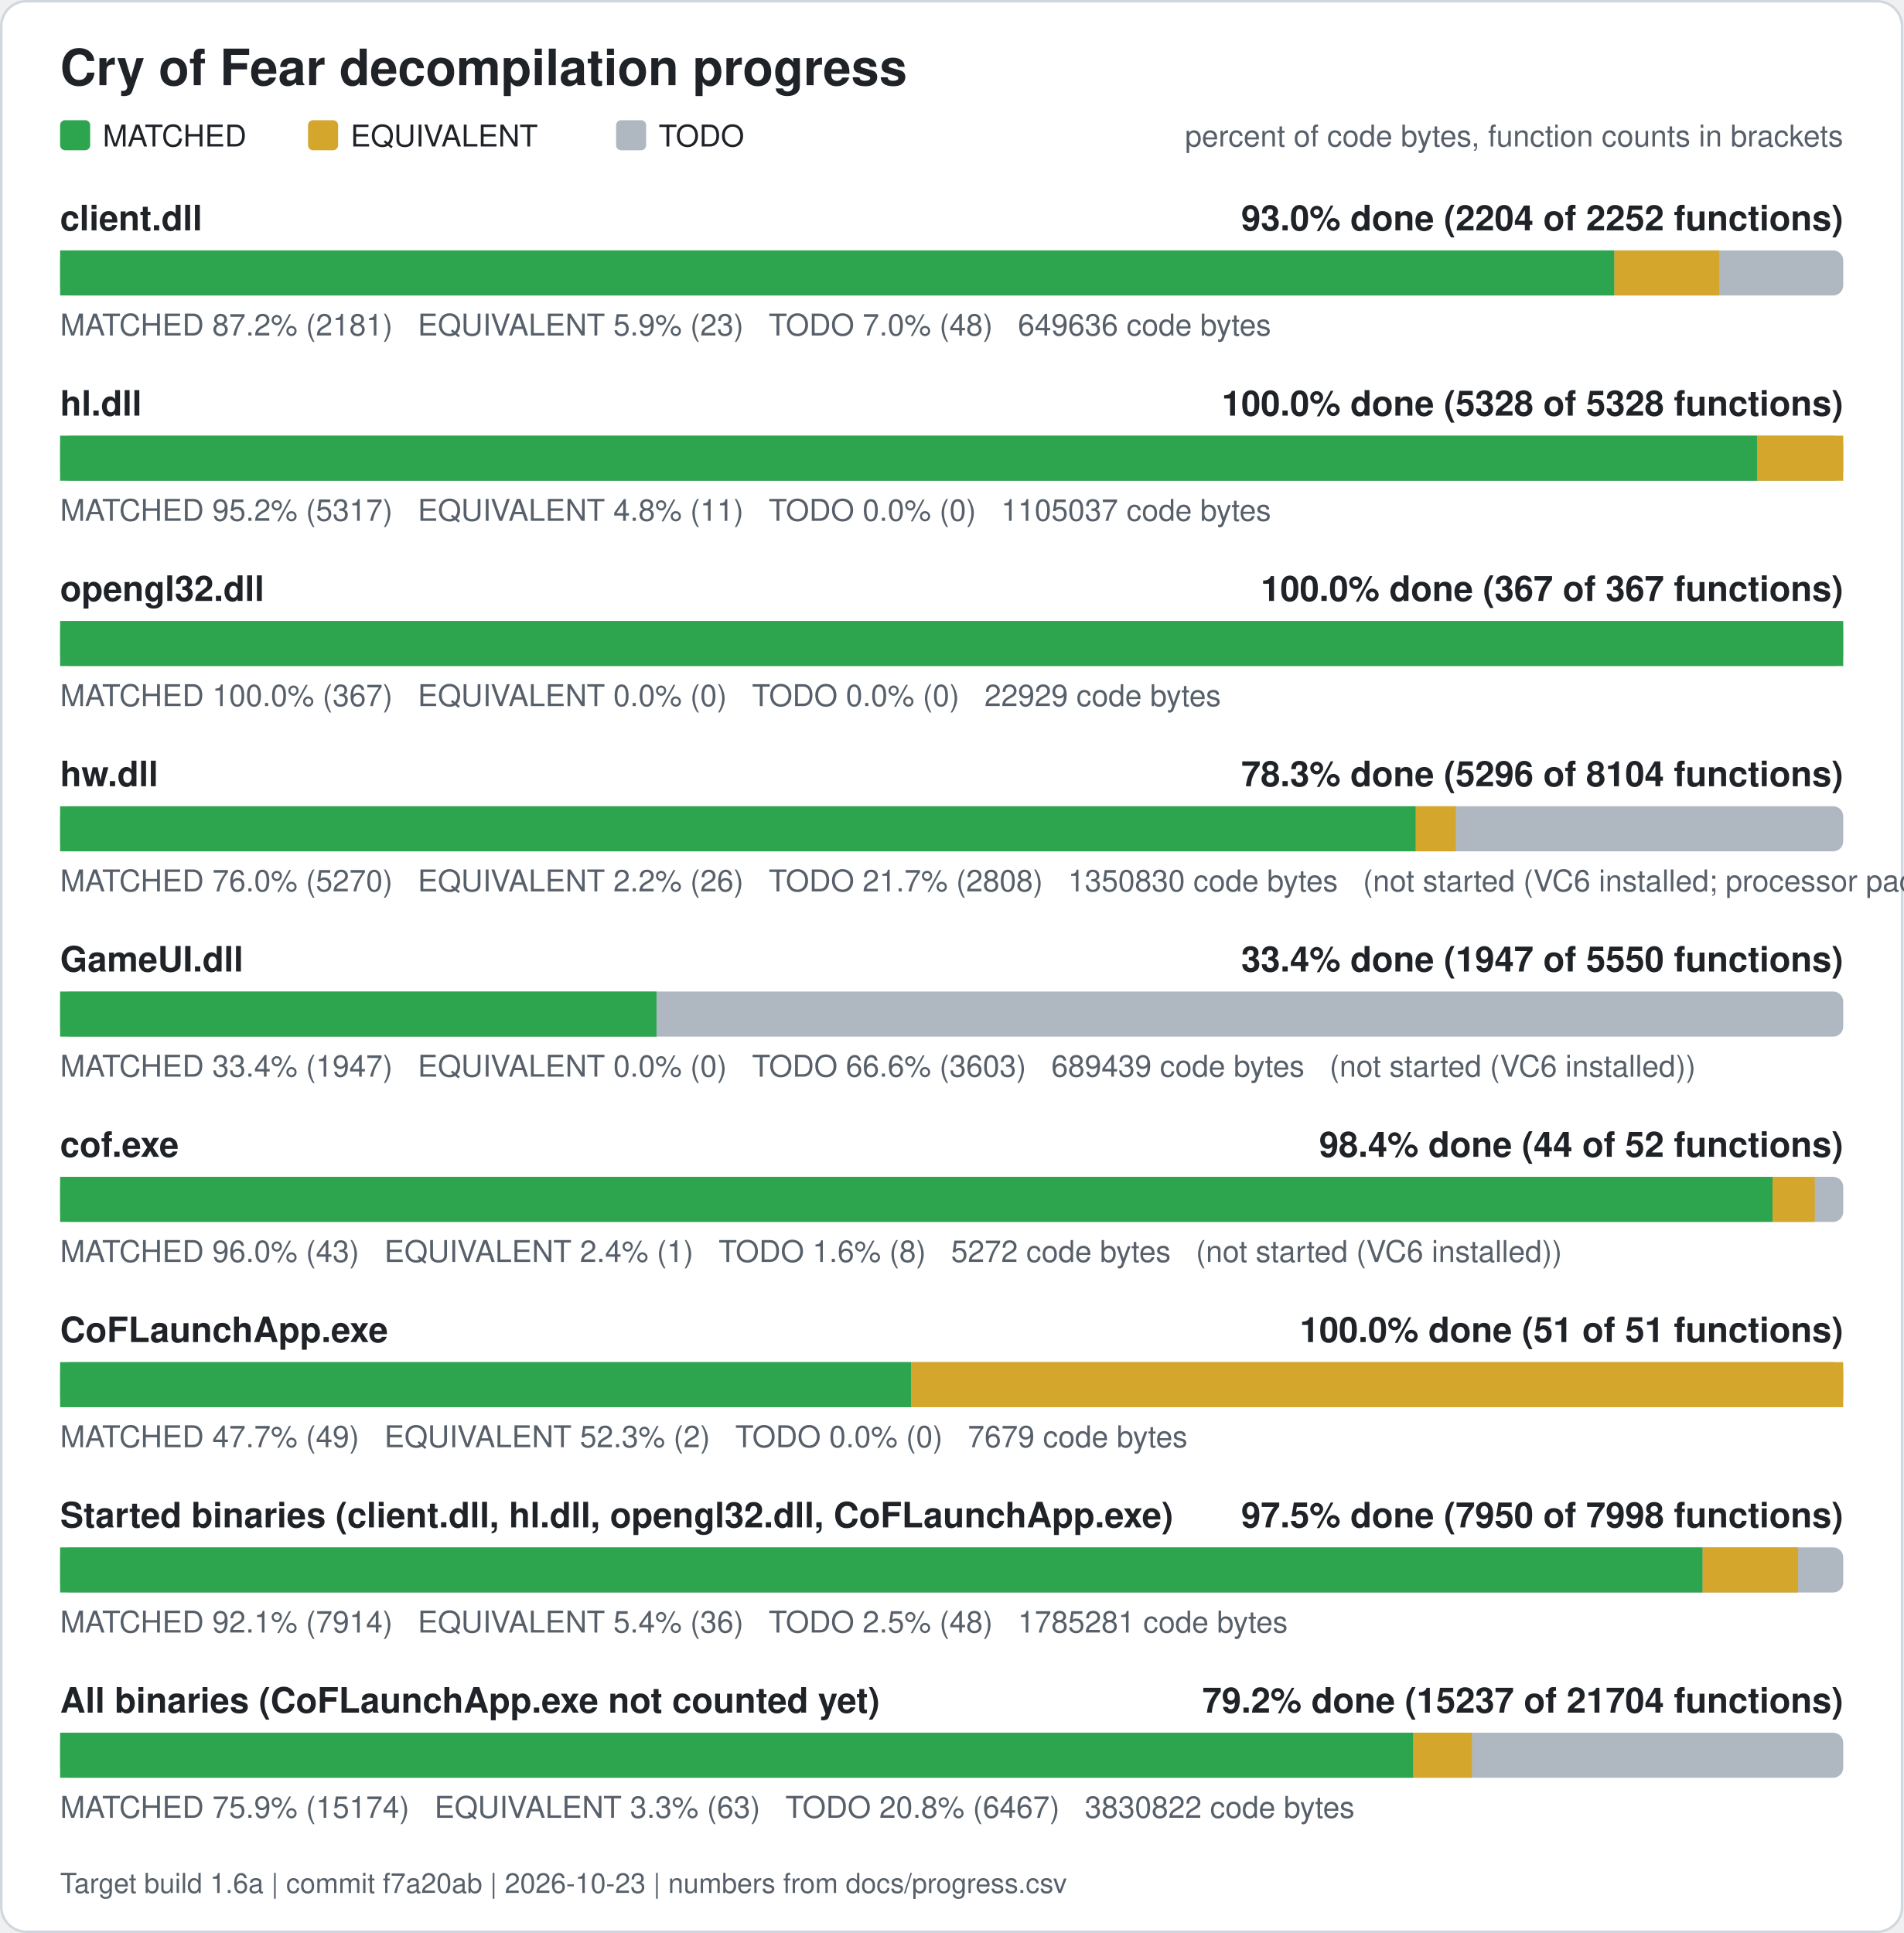
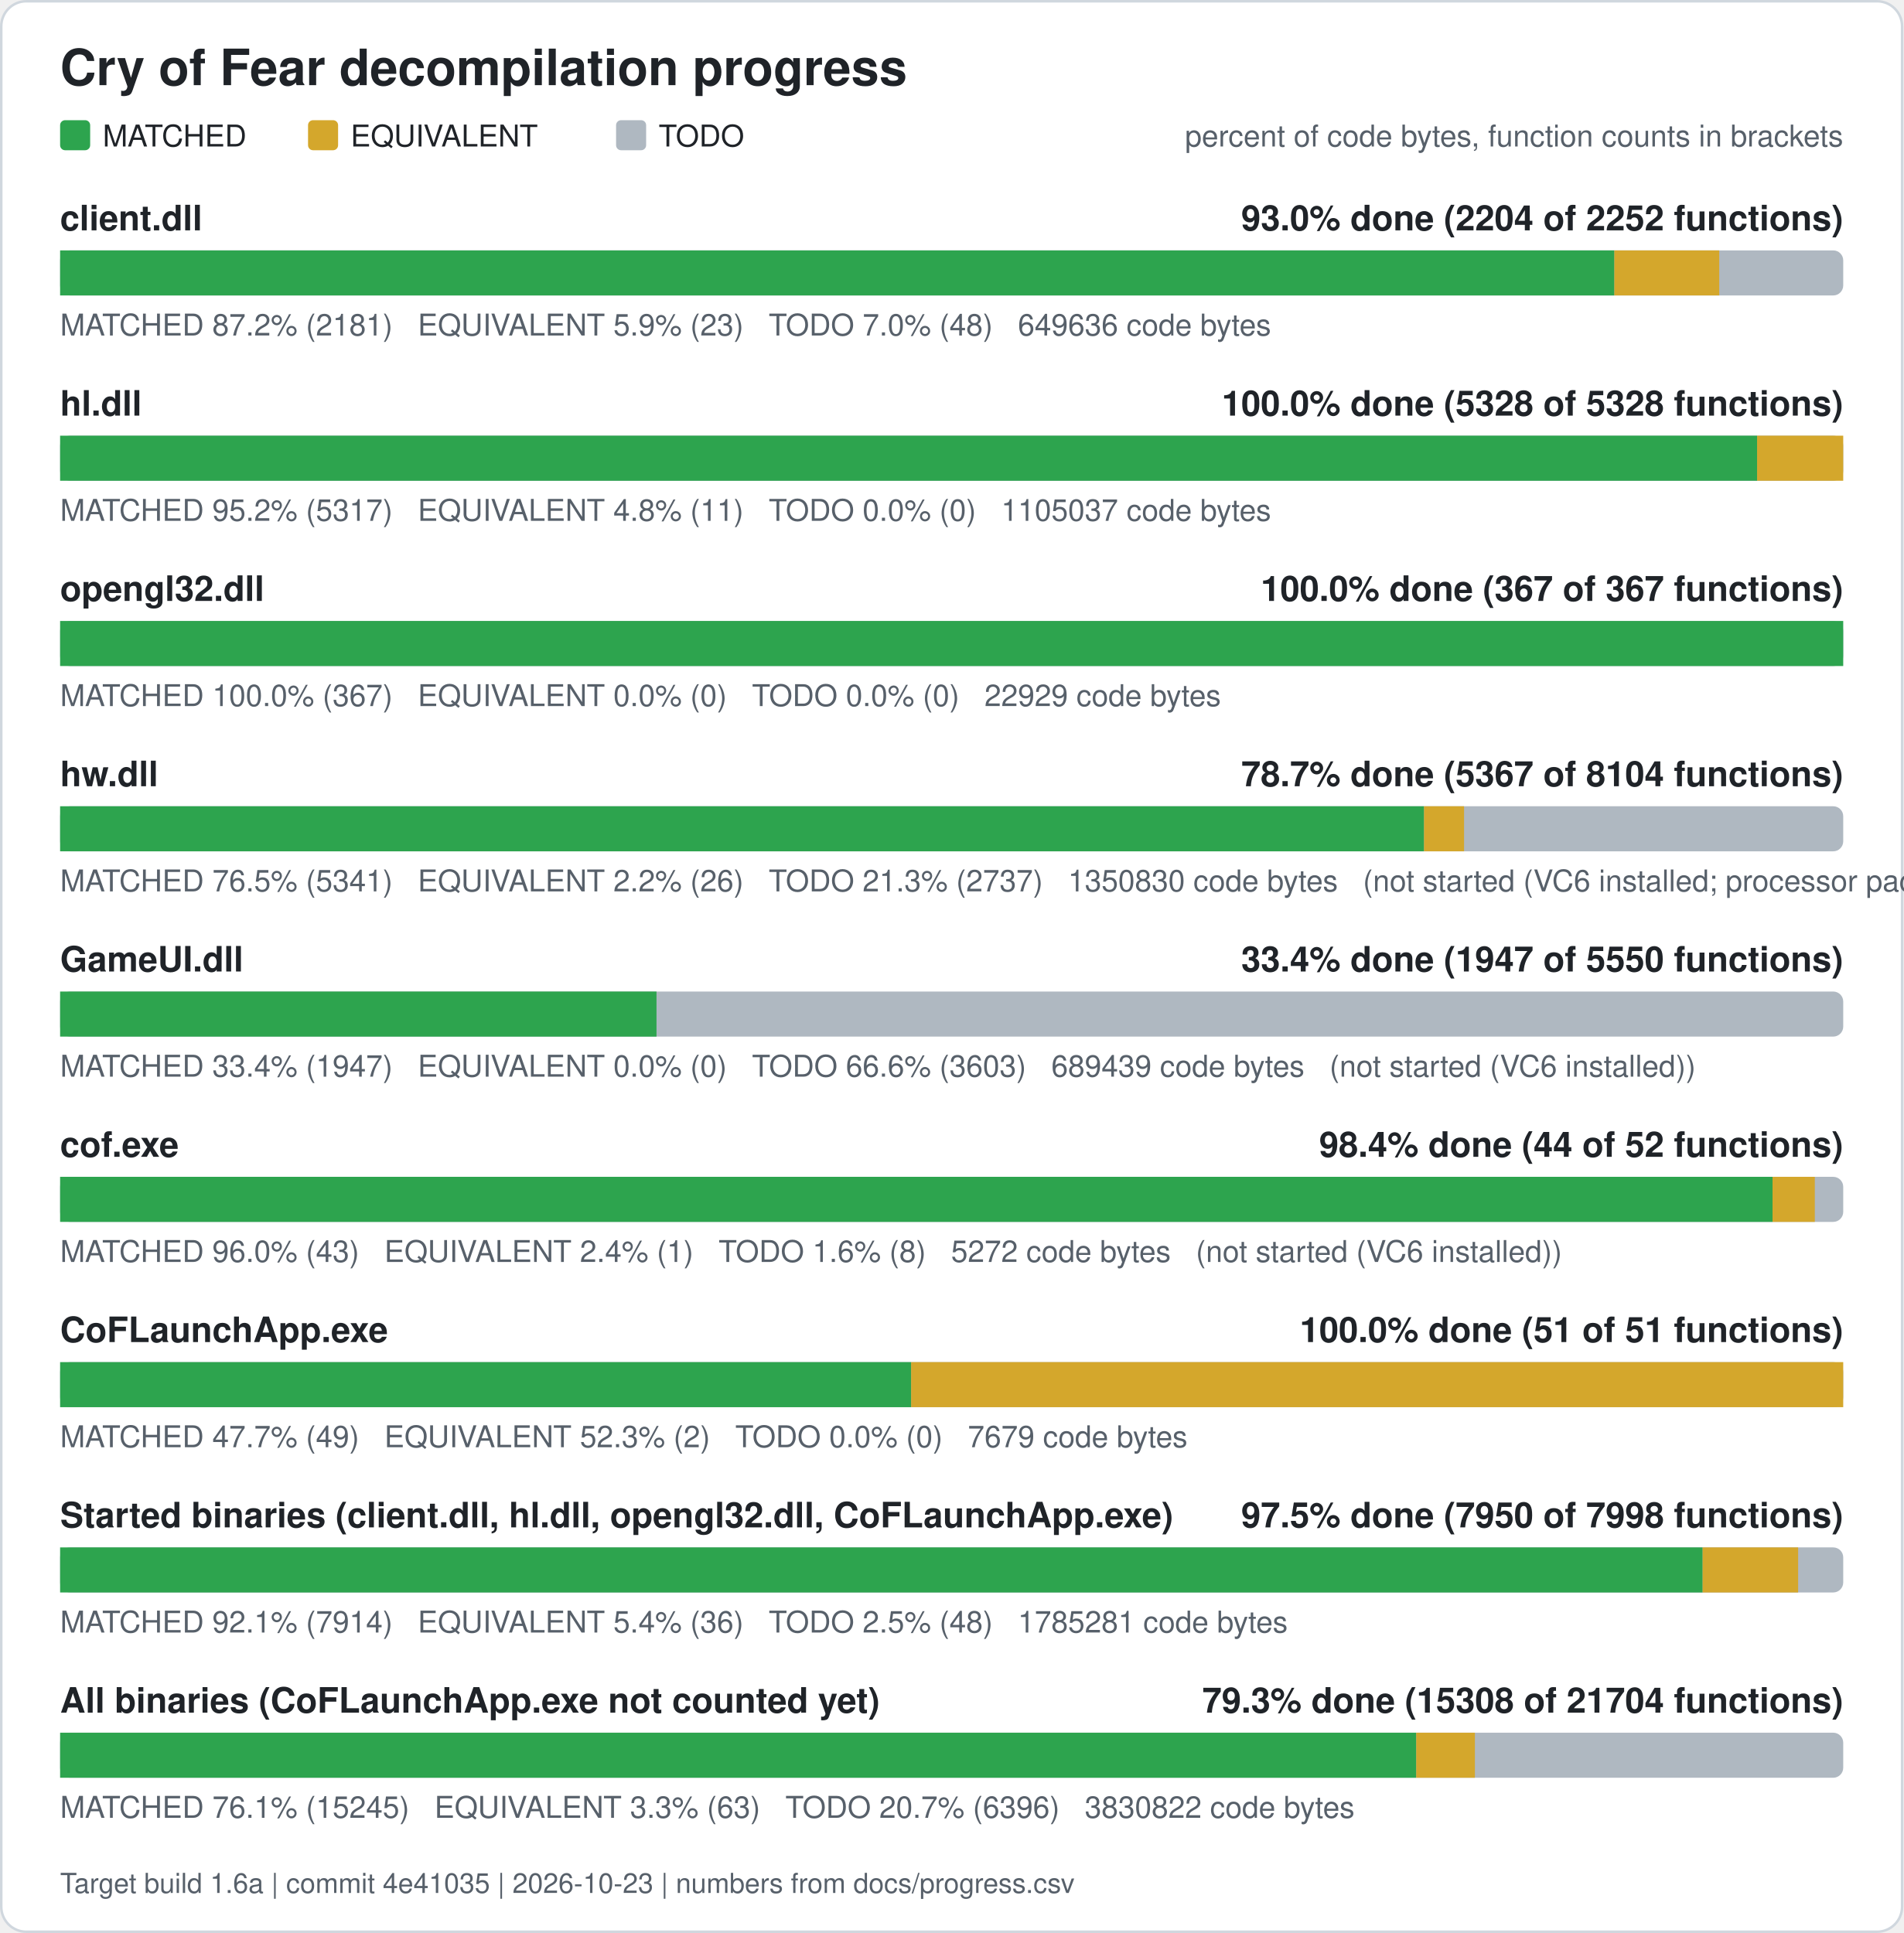
<svg xmlns="http://www.w3.org/2000/svg" width="760" height="772" viewBox="0 0 760 772" role="img" aria-label="Cry of Fear decompilation progress">
  <rect x="0.5" y="0.5" width="759" height="771" rx="10" fill="#ffffff" stroke="#d0d7de" />
  <text x="24" y="34" font-family="Segoe UI, Helvetica, Arial, sans-serif" font-size="20" font-weight="600" fill="#1f2328">Cry of Fear decompilation progress</text>
  <rect x="24" y="48" width="12" height="12" rx="2" fill="#2da44e" />
  <text x="41" y="58.5" font-family="Segoe UI, Helvetica, Arial, sans-serif" font-size="12" fill="#1f2328">MATCHED</text>
  <rect x="123" y="48" width="12" height="12" rx="2" fill="#d4a72c" />
  <text x="140" y="58.5" font-family="Segoe UI, Helvetica, Arial, sans-serif" font-size="12" fill="#1f2328">EQUIVALENT</text>
  <rect x="246" y="48" width="12" height="12" rx="2" fill="#afb8c1" />
  <text x="263" y="58.5" font-family="Segoe UI, Helvetica, Arial, sans-serif" font-size="12" fill="#1f2328">TODO</text>
  <text x="736" y="58.5" font-family="Segoe UI, Helvetica, Arial, sans-serif" font-size="12" fill="#57606a" text-anchor="end">percent of code bytes, function counts in brackets</text>
  <text x="24" y="92" font-family="Segoe UI, Helvetica, Arial, sans-serif" font-size="14" font-weight="600" fill="#1f2328">client.dll</text>
  <text x="736" y="92" font-family="Segoe UI, Helvetica, Arial, sans-serif" font-size="14" font-weight="600" fill="#1f2328" text-anchor="end">93.0% done (2204 of 2252 functions)</text>
  <rect x="24" y="100" width="712" height="18" rx="4" fill="#afb8c1" />
  <rect x="24.00" y="100" width="620.61" height="18" fill="#2da44e" />
  <rect x="644.61" y="100" width="41.89" height="18" fill="#d4a72c" />
  <text x="24" y="134" font-family="Segoe UI, Helvetica, Arial, sans-serif" font-size="12" fill="#57606a" xml:space="preserve">MATCHED 87.2% (2181)   EQUIVALENT 5.9% (23)   TODO 7.0% (48)   649636 code bytes</text>
  <text x="24" y="166" font-family="Segoe UI, Helvetica, Arial, sans-serif" font-size="14" font-weight="600" fill="#1f2328">hl.dll</text>
  <text x="736" y="166" font-family="Segoe UI, Helvetica, Arial, sans-serif" font-size="14" font-weight="600" fill="#1f2328" text-anchor="end">100.0% done (5328 of 5328 functions)</text>
  <rect x="24" y="174" width="712" height="18" rx="4" fill="#afb8c1" />
  <rect x="24.00" y="174" width="677.61" height="18" fill="#2da44e" />
  <rect x="701.61" y="174" width="34.39" height="18" fill="#d4a72c" />
  <text x="24" y="208" font-family="Segoe UI, Helvetica, Arial, sans-serif" font-size="12" fill="#57606a" xml:space="preserve">MATCHED 95.2% (5317)   EQUIVALENT 4.8% (11)   TODO 0.0% (0)   1105037 code bytes</text>
  <text x="24" y="240" font-family="Segoe UI, Helvetica, Arial, sans-serif" font-size="14" font-weight="600" fill="#1f2328">opengl32.dll</text>
  <text x="736" y="240" font-family="Segoe UI, Helvetica, Arial, sans-serif" font-size="14" font-weight="600" fill="#1f2328" text-anchor="end">100.0% done (367 of 367 functions)</text>
  <rect x="24" y="248" width="712" height="18" rx="4" fill="#afb8c1" />
  <rect x="24.00" y="248" width="712.00" height="18" fill="#2da44e" />
  <text x="24" y="282" font-family="Segoe UI, Helvetica, Arial, sans-serif" font-size="12" fill="#57606a" xml:space="preserve">MATCHED 100.0% (367)   EQUIVALENT 0.0% (0)   TODO 0.0% (0)   22929 code bytes</text>
  <text x="24" y="314" font-family="Segoe UI, Helvetica, Arial, sans-serif" font-size="14" font-weight="600" fill="#1f2328">hw.dll</text>
-   <text x="736" y="314" font-family="Segoe UI, Helvetica, Arial, sans-serif" font-size="14" font-weight="600" fill="#1f2328" text-anchor="end">78.3% done (5296 of 8104 functions)</text>
+   <text x="736" y="314" font-family="Segoe UI, Helvetica, Arial, sans-serif" font-size="14" font-weight="600" fill="#1f2328" text-anchor="end">78.7% done (5367 of 8104 functions)</text>
  <rect x="24" y="322" width="712" height="18" rx="4" fill="#afb8c1" />
-   <rect x="24.00" y="322" width="541.32" height="18" fill="#2da44e" />
-   <rect x="565.32" y="322" width="15.98" height="18" fill="#d4a72c" />
-   <text x="24" y="356" font-family="Segoe UI, Helvetica, Arial, sans-serif" font-size="12" fill="#57606a" xml:space="preserve">MATCHED 76.0% (5270)   EQUIVALENT 2.2% (26)   TODO 21.7% (2808)   1350830 code bytes   (not started (VC6 installed; processor pack and VS 2005 objects need those compilers))</text>
+   <rect x="24.00" y="322" width="544.62" height="18" fill="#2da44e" />
+   <rect x="568.62" y="322" width="15.98" height="18" fill="#d4a72c" />
+   <text x="24" y="356" font-family="Segoe UI, Helvetica, Arial, sans-serif" font-size="12" fill="#57606a" xml:space="preserve">MATCHED 76.5% (5341)   EQUIVALENT 2.2% (26)   TODO 21.3% (2737)   1350830 code bytes   (not started (VC6 installed; processor pack and VS 2005 objects need those compilers))</text>
  <text x="24" y="388" font-family="Segoe UI, Helvetica, Arial, sans-serif" font-size="14" font-weight="600" fill="#1f2328">GameUI.dll</text>
  <text x="736" y="388" font-family="Segoe UI, Helvetica, Arial, sans-serif" font-size="14" font-weight="600" fill="#1f2328" text-anchor="end">33.4% done (1947 of 5550 functions)</text>
  <rect x="24" y="396" width="712" height="18" rx="4" fill="#afb8c1" />
  <rect x="24.00" y="396" width="238.14" height="18" fill="#2da44e" />
  <text x="24" y="430" font-family="Segoe UI, Helvetica, Arial, sans-serif" font-size="12" fill="#57606a" xml:space="preserve">MATCHED 33.4% (1947)   EQUIVALENT 0.0% (0)   TODO 66.6% (3603)   689439 code bytes   (not started (VC6 installed))</text>
  <text x="24" y="462" font-family="Segoe UI, Helvetica, Arial, sans-serif" font-size="14" font-weight="600" fill="#1f2328">cof.exe</text>
  <text x="736" y="462" font-family="Segoe UI, Helvetica, Arial, sans-serif" font-size="14" font-weight="600" fill="#1f2328" text-anchor="end">98.4% done (44 of 52 functions)</text>
  <rect x="24" y="470" width="712" height="18" rx="4" fill="#afb8c1" />
  <rect x="24.00" y="470" width="683.77" height="18" fill="#2da44e" />
  <rect x="707.77" y="470" width="16.88" height="18" fill="#d4a72c" />
  <text x="24" y="504" font-family="Segoe UI, Helvetica, Arial, sans-serif" font-size="12" fill="#57606a" xml:space="preserve">MATCHED 96.0% (43)   EQUIVALENT 2.4% (1)   TODO 1.6% (8)   5272 code bytes   (not started (VC6 installed))</text>
  <text x="24" y="536" font-family="Segoe UI, Helvetica, Arial, sans-serif" font-size="14" font-weight="600" fill="#1f2328">CoFLaunchApp.exe</text>
  <text x="736" y="536" font-family="Segoe UI, Helvetica, Arial, sans-serif" font-size="14" font-weight="600" fill="#1f2328" text-anchor="end">100.0% done (51 of 51 functions)</text>
  <rect x="24" y="544" width="712" height="18" rx="4" fill="#afb8c1" />
  <rect x="24.00" y="544" width="339.82" height="18" fill="#2da44e" />
  <rect x="363.82" y="544" width="372.18" height="18" fill="#d4a72c" />
  <text x="24" y="578" font-family="Segoe UI, Helvetica, Arial, sans-serif" font-size="12" fill="#57606a" xml:space="preserve">MATCHED 47.7% (49)   EQUIVALENT 52.3% (2)   TODO 0.0% (0)   7679 code bytes</text>
  <text x="24" y="610" font-family="Segoe UI, Helvetica, Arial, sans-serif" font-size="14" font-weight="600" fill="#1f2328">Started binaries (client.dll, hl.dll, opengl32.dll, CoFLaunchApp.exe)</text>
  <text x="736" y="610" font-family="Segoe UI, Helvetica, Arial, sans-serif" font-size="14" font-weight="600" fill="#1f2328" text-anchor="end">97.5% done (7950 of 7998 functions)</text>
  <rect x="24" y="618" width="712" height="18" rx="4" fill="#afb8c1" />
  <rect x="24.00" y="618" width="655.86" height="18" fill="#2da44e" />
  <rect x="679.86" y="618" width="38.13" height="18" fill="#d4a72c" />
  <text x="24" y="652" font-family="Segoe UI, Helvetica, Arial, sans-serif" font-size="12" fill="#57606a" xml:space="preserve">MATCHED 92.1% (7914)   EQUIVALENT 5.4% (36)   TODO 2.5% (48)   1785281 code bytes</text>
  <text x="24" y="684" font-family="Segoe UI, Helvetica, Arial, sans-serif" font-size="14" font-weight="600" fill="#1f2328">All binaries (CoFLaunchApp.exe not counted yet)</text>
-   <text x="736" y="684" font-family="Segoe UI, Helvetica, Arial, sans-serif" font-size="14" font-weight="600" fill="#1f2328" text-anchor="end">79.2% done (15237 of 21704 functions)</text>
+   <text x="736" y="684" font-family="Segoe UI, Helvetica, Arial, sans-serif" font-size="14" font-weight="600" fill="#1f2328" text-anchor="end">79.3% done (15308 of 21704 functions)</text>
  <rect x="24" y="692" width="712" height="18" rx="4" fill="#afb8c1" />
-   <rect x="24.00" y="692" width="540.33" height="18" fill="#2da44e" />
-   <rect x="564.33" y="692" width="23.43" height="18" fill="#d4a72c" />
-   <text x="24" y="726" font-family="Segoe UI, Helvetica, Arial, sans-serif" font-size="12" fill="#57606a" xml:space="preserve">MATCHED 75.9% (15174)   EQUIVALENT 3.3% (63)   TODO 20.8% (6467)   3830822 code bytes</text>
-   <text x="24" y="756" font-family="Segoe UI, Helvetica, Arial, sans-serif" font-size="11" fill="#57606a">Target build 1.6a | commit f7a20ab | 2026-10-23 | numbers from docs/progress.csv</text>
+   <rect x="24.00" y="692" width="541.50" height="18" fill="#2da44e" />
+   <rect x="565.50" y="692" width="23.43" height="18" fill="#d4a72c" />
+   <text x="24" y="726" font-family="Segoe UI, Helvetica, Arial, sans-serif" font-size="12" fill="#57606a" xml:space="preserve">MATCHED 76.1% (15245)   EQUIVALENT 3.3% (63)   TODO 20.7% (6396)   3830822 code bytes</text>
+   <text x="24" y="756" font-family="Segoe UI, Helvetica, Arial, sans-serif" font-size="11" fill="#57606a">Target build 1.6a | commit 4e41035 | 2026-10-23 | numbers from docs/progress.csv</text>
</svg>
